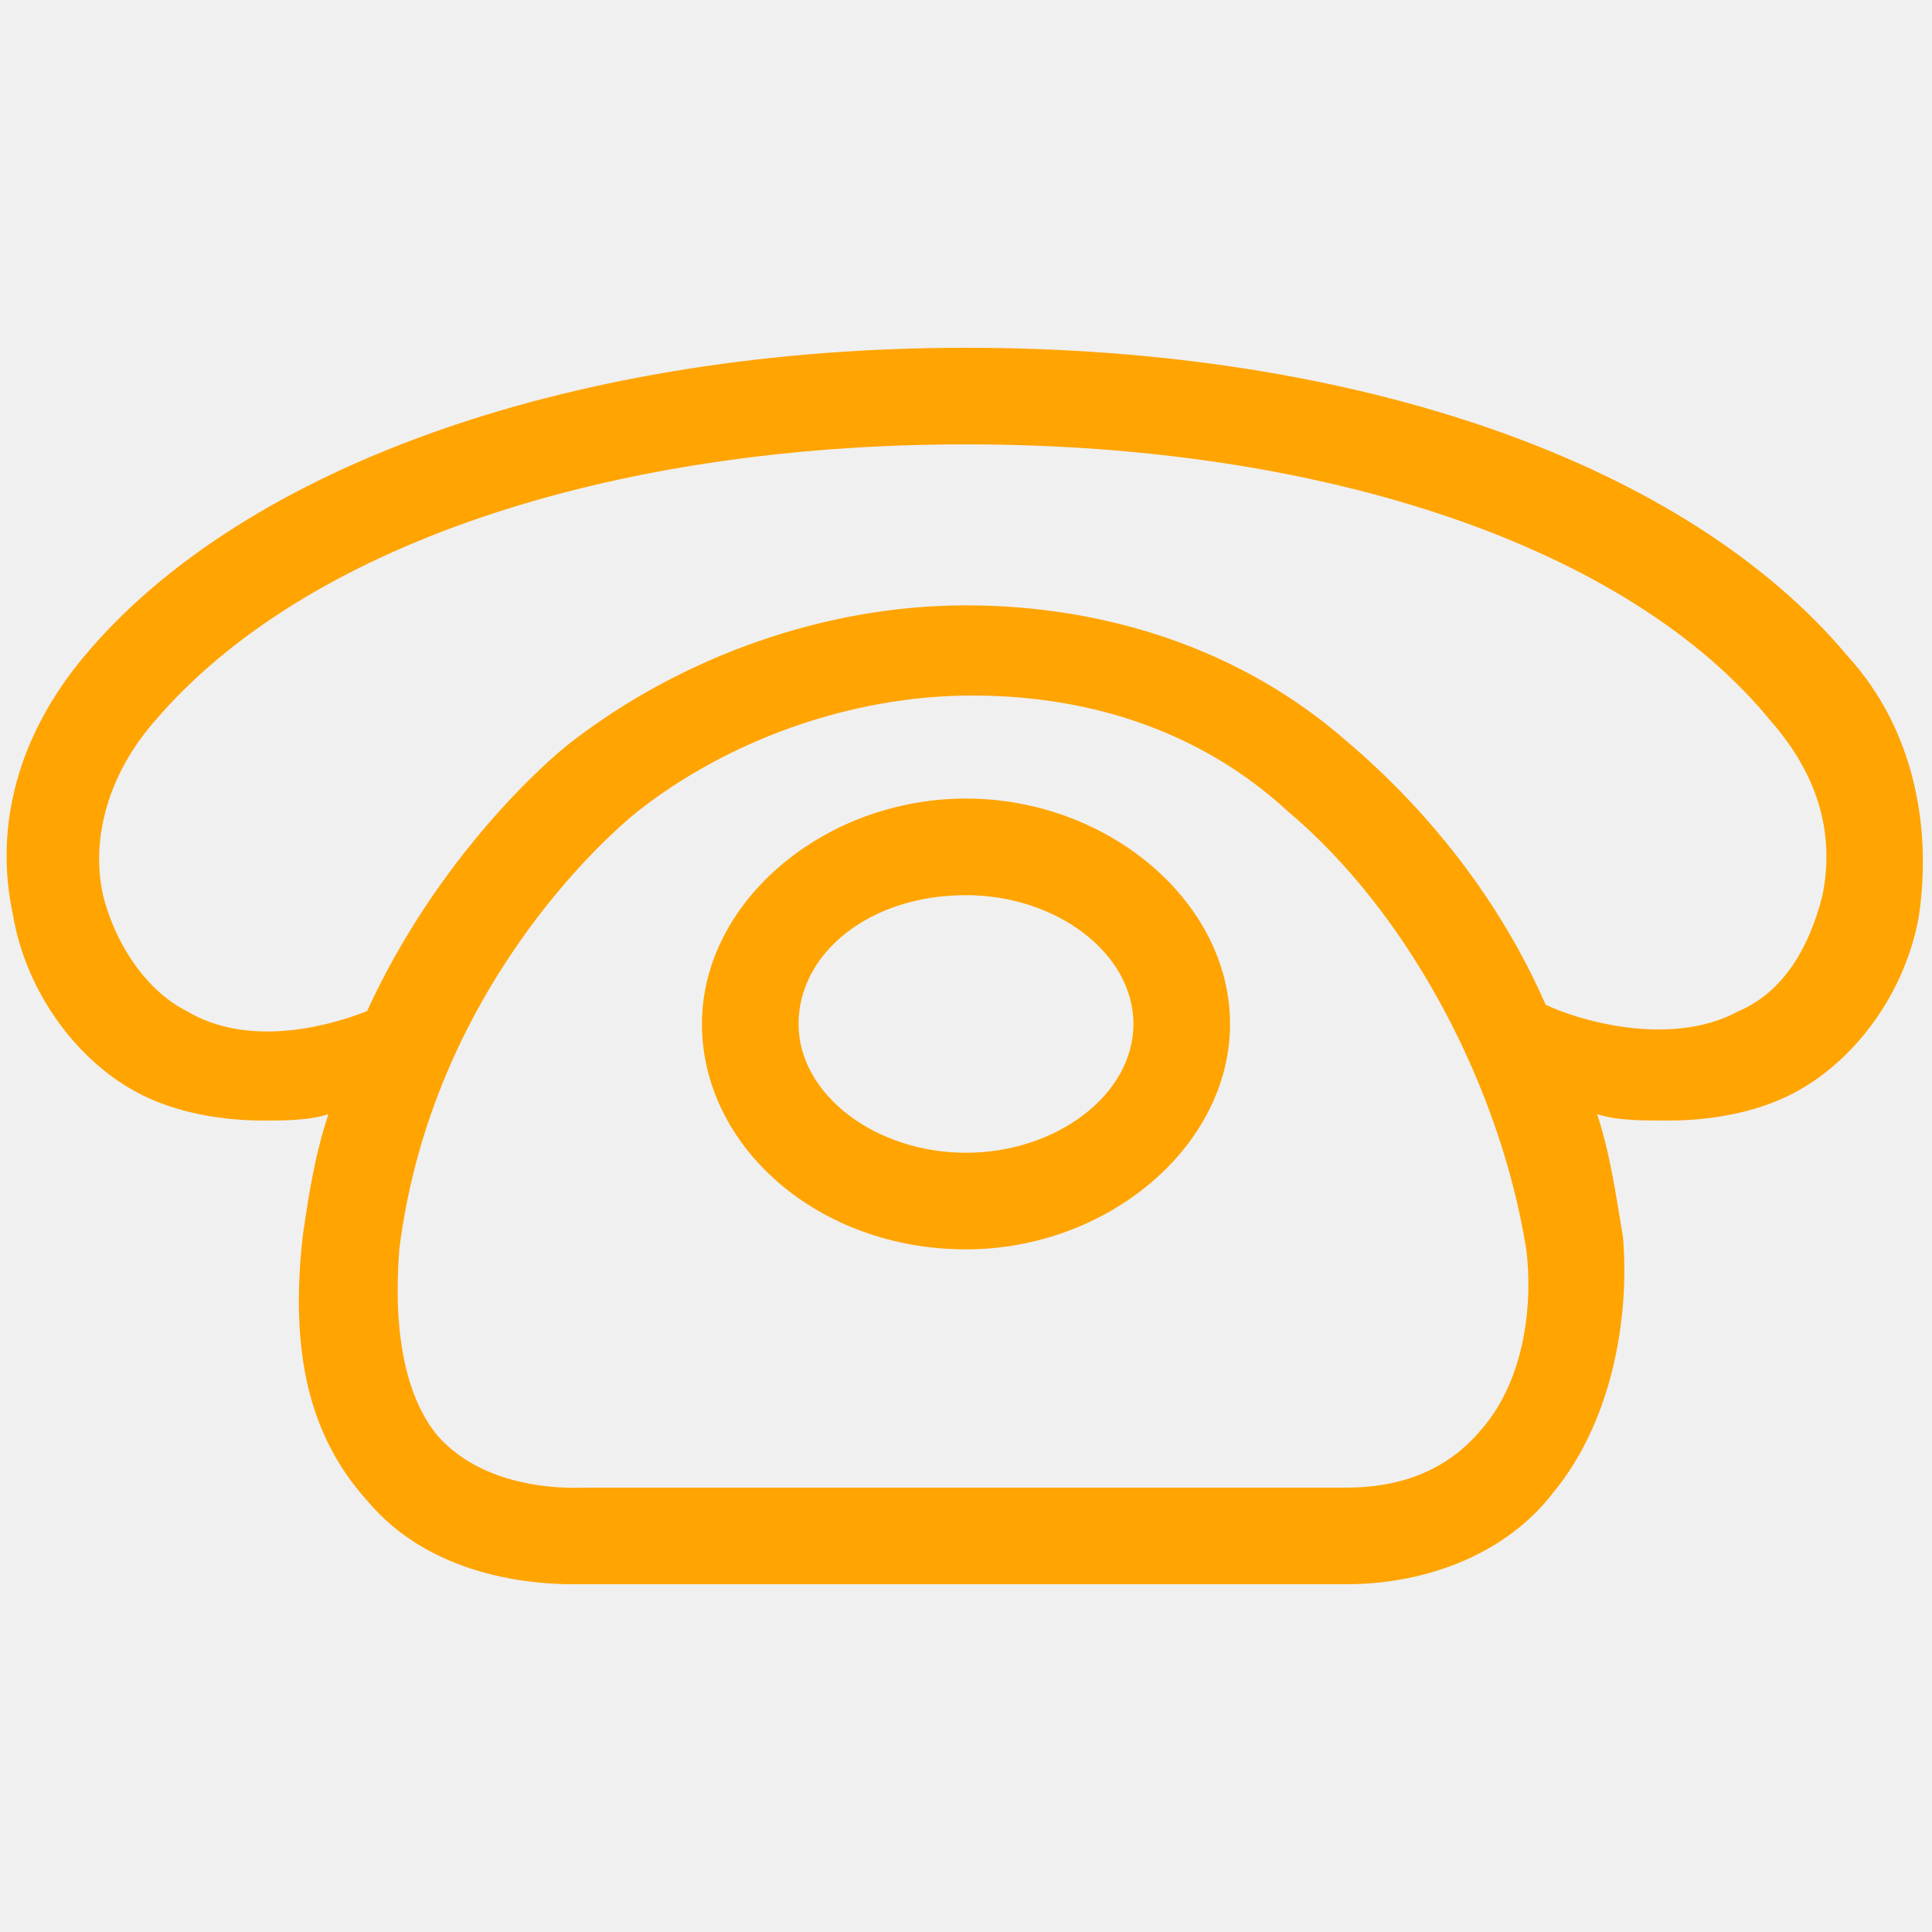
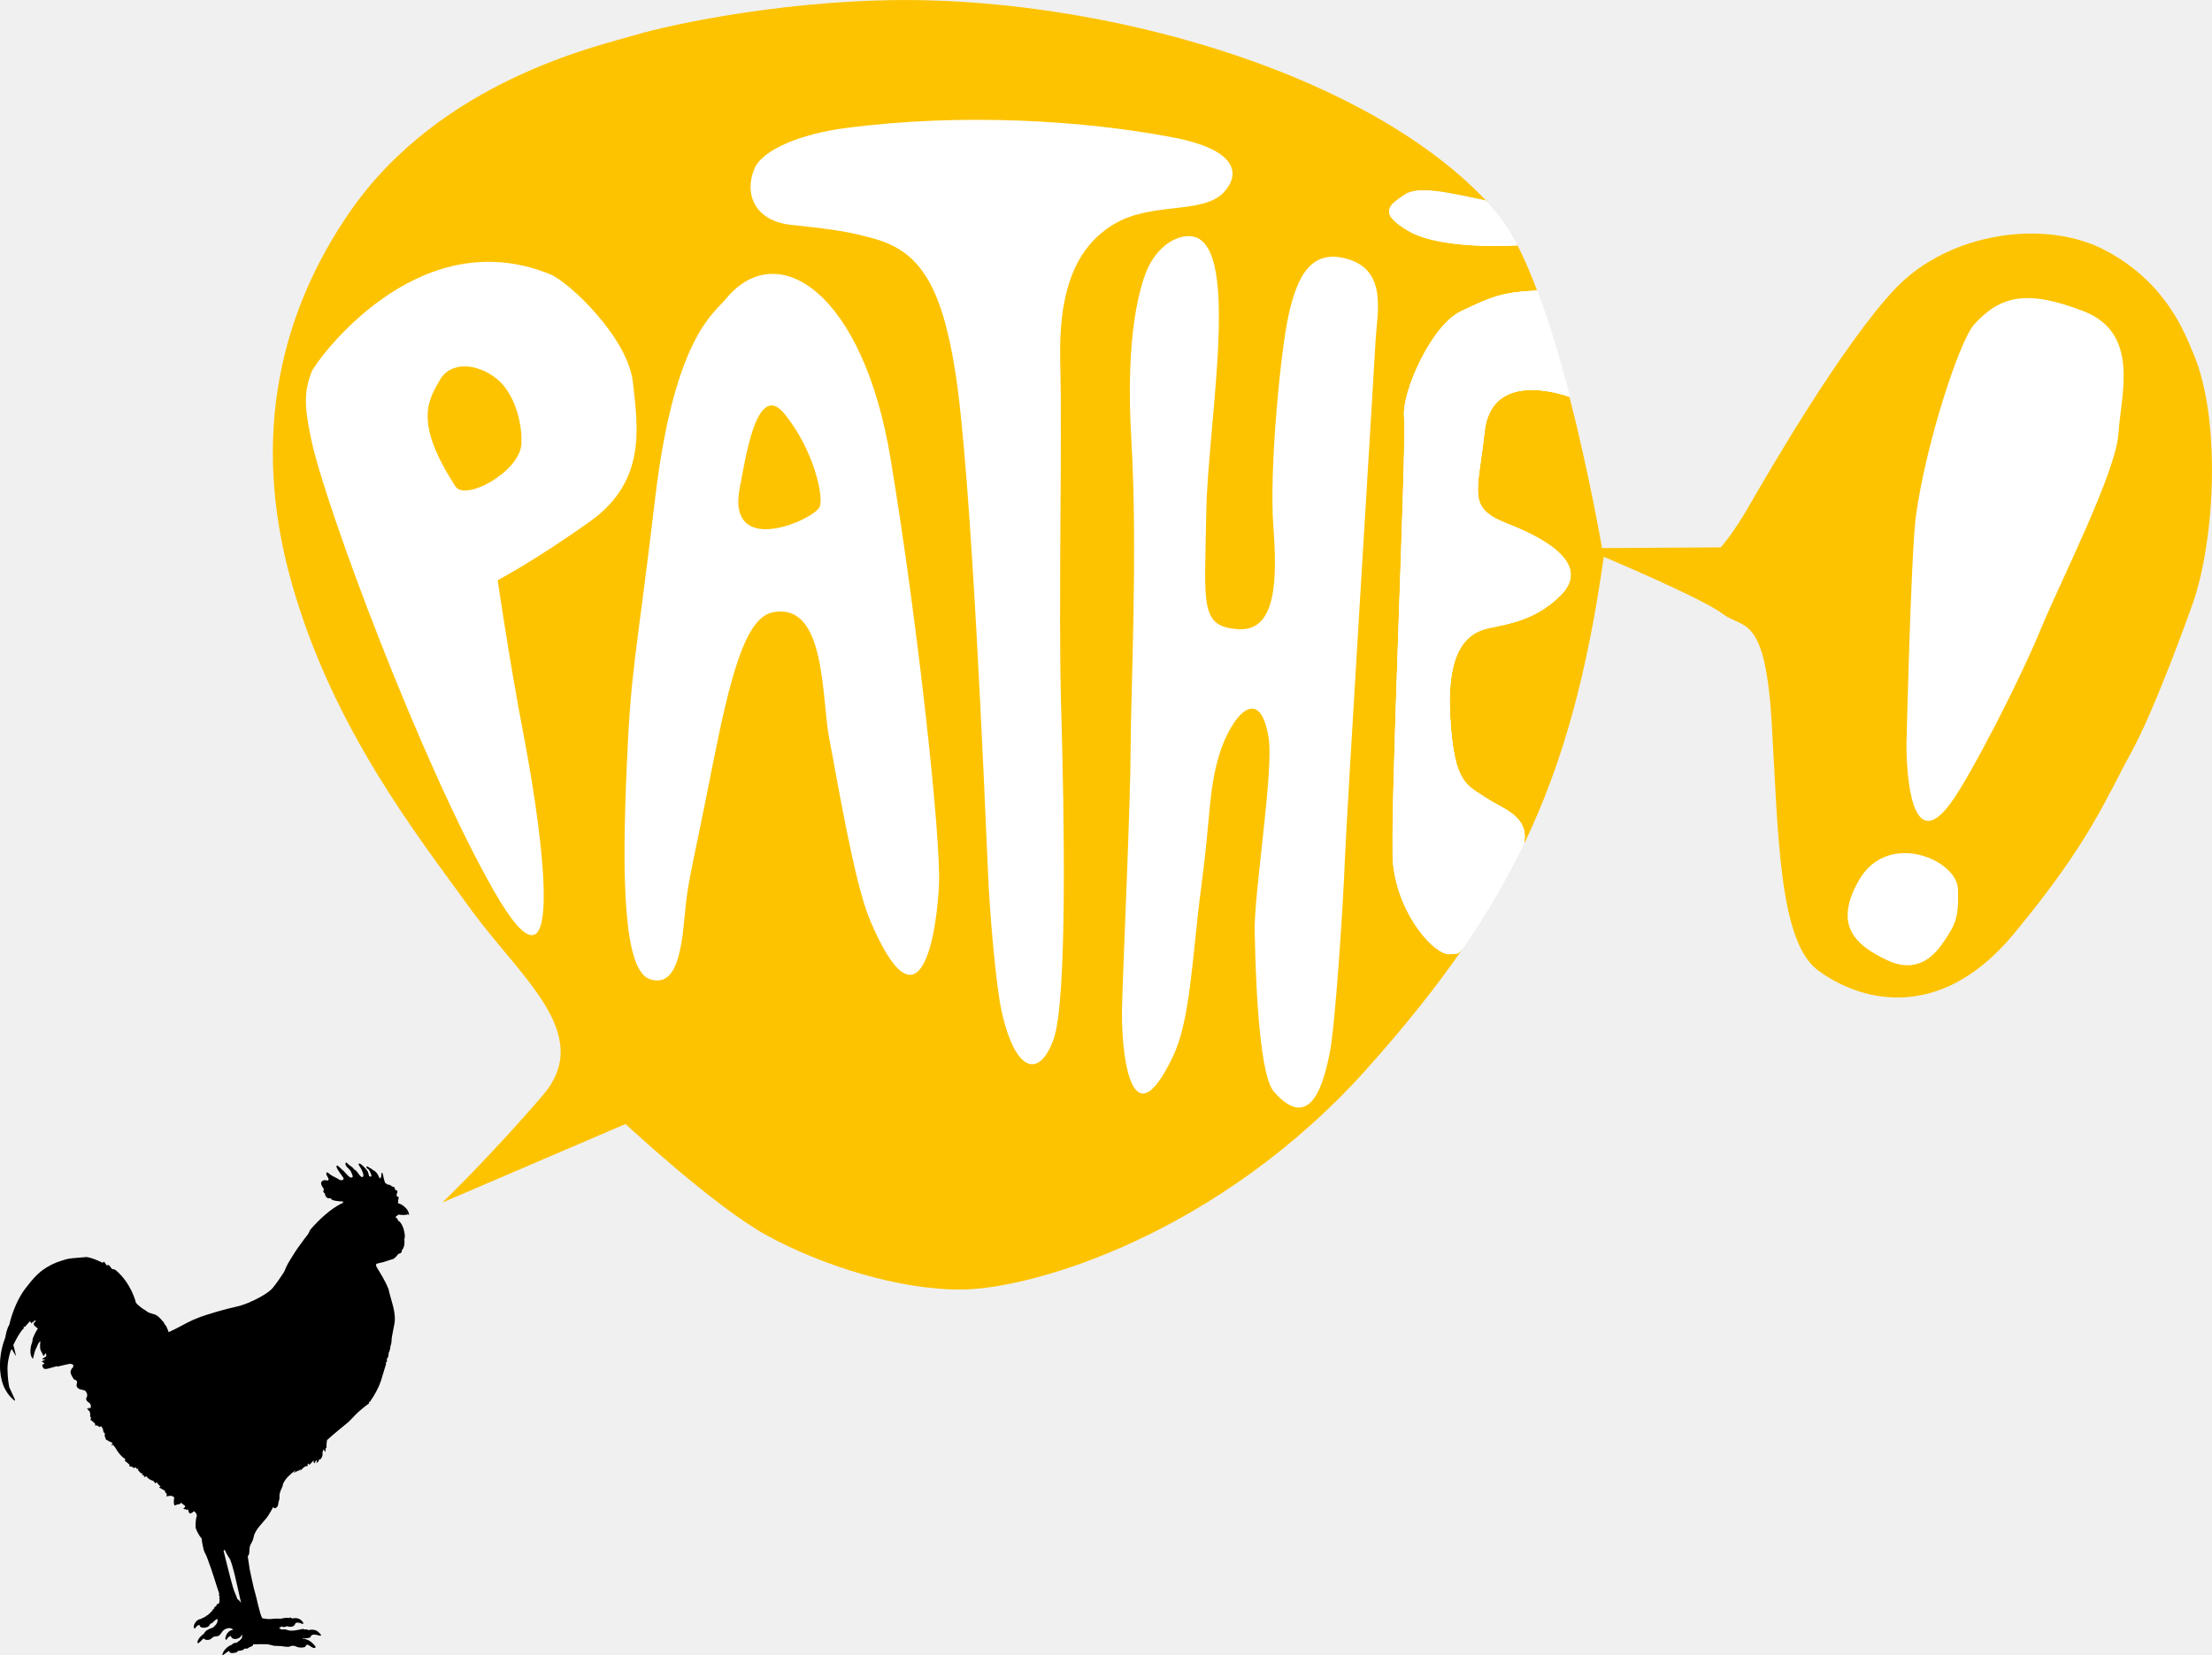
- <svg xmlns="http://www.w3.org/2000/svg" enable-background="new 0 0 30 30" height="40px" id="Capa_1" version="1.1" viewBox="0 0 30 30" width="40px" xml:space="preserve">
-   <path d="M28.7,10.2c-2.5-3-7.6-4.8-13.7-4.8c0,0,0,0,0,0h0c0,0,0,0,0,0c-6,0-11.2,1.8-13.7,4.8c-1,1.2-1.4,2.6-1.1,4  c0.2,1.2,1,2.3,2,2.8c0.6,0.3,1.3,0.4,1.9,0.4c0.3,0,0.7,0,1-0.1c-0.2,0.6-0.3,1.2-0.4,1.9c-0.2,1.8,0.1,3.1,1,4.1  c1,1.2,2.6,1.3,3.2,1.3c0.2,0,0.3,0,0.3,0h11.7c1.3,0,2.5-0.5,3.2-1.4c1-1.2,1.2-2.9,1.1-4c-0.1-0.6-0.2-1.3-0.4-1.9  c0.3,0.1,0.7,0.1,1.1,0.1c0.6,0,1.3-0.1,1.9-0.4c1-0.5,1.8-1.6,2-2.8C30,12.8,29.7,11.3,28.7,10.2z M23,22.2  c-0.5,0.6-1.2,0.9-2.1,0.9l-11.8,0c-0.1,0-1.5,0.1-2.3-0.8c-0.5-0.6-0.7-1.6-0.6-2.9c0.5-4,3.2-6.4,3.7-6.8c1.4-1.1,3.3-1.8,5.2-1.8  c1.9,0,3.6,0.6,4.9,1.8c1.9,1.6,3.3,4.3,3.7,6.8C23.8,20.2,23.7,21.4,23,22.2z M28.3,13.9c-0.2,0.8-0.6,1.5-1.3,1.8  c-1.1,0.6-2.6,0.1-3-0.1c-0.7-1.6-1.8-3-3.1-4.1c-1.6-1.4-3.7-2.1-5.9-2.1c-2.2,0-4.4,0.8-6.1,2.1c-0.4,0.3-2.1,1.8-3.2,4.2  c-0.5,0.2-1.8,0.6-2.8,0c-0.6-0.3-1.1-1-1.3-1.8c-0.2-0.9,0.1-1.9,0.8-2.7C4.7,8.5,9.4,6.9,15,6.9c5.6,0,10.3,1.6,12.5,4.3  C28.2,12,28.5,12.9,28.3,13.9z M15,12.4c-2.2,0-4.1,1.6-4.1,3.5s1.8,3.5,4.1,3.5c2.2,0,4.1-1.6,4.1-3.5S17.2,12.4,15,12.4z M15,17.9  c-1.4,0-2.6-0.9-2.6-2s1.1-2,2.6-2c1.4,0,2.6,0.9,2.6,2S16.4,17.9,15,17.9z" fill="#ffa400" />
+ <svg xmlns="http://www.w3.org/2000/svg" enable-background="new 0 0 2487.6 1860.1" viewBox="0 0 2487.6 1860.1">
+   <path d="m459.7 1363.8c-.8-3.4-2.8-5.3-6.2-8.2-3.4-2.5-5.3-2.5-5.3-2.5l-.8-.8c1.1-1.4-.3-1.7.6-3.9.8-2.2 0-2.8 0-2.8s-2.2 0-2-2.2c.3-2.2 1.4-3.1.8-4.5s-2 .3-2.5-2c-.8-3.1-2-2.5-2-2.5l-1.7-.6c-2-2.2-4.8-2-4.8-2l-2.8-2c-2-5.3-2.2-11.5-3.4-11.2-1.1 0-.3 2.5-1.1 4.8-.8 2.2-1.7 1.1-1.7 1.1-3.9-9.3-7.3-8.2-8.4-9.8-1.1-1.4-1.7-.6-3.9-2.5-2.2-2-3.7.3-.8 2 2.8 2 3.1 5.6 3.9 7 .6 1.4-.6 2.2-2 1.4-1.4-1.1-.6-3.1-2.5-6.2-2-3.1-9-10.1-9.6-7.9-.6 2 2 3.1 4.2 9 2.2 6.2 0 5.6-.6 5.9-.6 0-1.7-.6-4.5-4.5-2.5-3.7-4.5-4.2-4.5-4.2-1.1-2.2-3.1-3.1-5.3-4.8-2.2-1.4-2.8-3.7-3.9-2.5-1.1 1.1-.3 3.4 3.1 6.5 3.1 3.1 2.5 3.1 3.9 6.2s.8 3.7-1.1 3.9c-2 0-6.2-5.1-8.2-7.3-2-2-4.2-3.7-6.2-5.6-2-1.7-2.5.3-1.4 2.5 1.1 2 4.2 6.7 6.5 9.6s-.3 3.9-2 3.7c-1.7 0-3.7-1.7-3.7-1.7-4.5-2.5-5.1-2.5-7-3.7-2-1.1-4.5-3.9-5.1-3.4-.6.6-1.7 1.4.8 5.3s-.3 3.9-.3 3.9c-3.9-1.4-7.9.6-7 3.9.8 3.1 3.1 5.6 3.1 5.6s-.3.3-.6 2c-.6 1.7 1.7 3.1 1.7 3.1 0 1.7 1.1 5.1 4.2 5.3 5.3 0 .8 1.1 5.1 2.2 4.2 1.4 11 1.4 11 1.4.6 1.1-.8 2-.8 2s-14.9 5.6-35.7 29.5c-.8.8-2 4.2-2.8 5.3-3.1 3.9-5.9 7.6-9 12.1-1.4 2-3.7 4.8-4.8 6.7-3.9 6.5-7.6 11.5-10.7 18-.8 1.7-2 5.3-3.1 6.7-7.9 12.1-12.1 16.9-12.1 16.9s-5.1 7.3-27.8 16.9c-5.1 2-8.2 3.1-14.3 4.5-7.9 1.7-14.6 3.7-21.6 5.6-7.6 2.5-14.1 3.9-25.3 8.7-7.3 3.1-18 9.6-28.1 14.1 0 0-.3-1.7-1.7-4.5-.3-.6-.8-2-1.1-2.5-.6-.6-.8-1.1-1.4-1.7s-.6-1.4-1.1-2.2c-.6-.8-1.7-1.7-2.5-2.8-2.8-3.1-5.1-5.9-10.4-7l-2.5-.8c-.6 0-1.4-.6-1.7-.6-1.4-.6-3.1-2.2-4.2-2.8-6.7-3.9-10.1-8.2-10.1-8.2s-5.1-22.2-23.3-37.1c-.8-.6-2.8-.3-3.7-1.1-1.4-1.1-2.5-3.7-3.7-4.2l-2.5.3-.3-.8-2.5-3.4-1.4 1.4c-5.3-2.5-11.5-5.6-18.3-6.5l-9.6.8c-3.7.3-7.3.6-10.7 1.1-2.5.6-5.1 1.4-7.6 2.2-8.2 2.5-14.9 5.9-21.1 10.4-7.3 5.3-12.9 12.1-16.9 17.4-15.5 18-20.8 44.1-20.8 44.1-3.4 5.6-4.5 14.3-4.5 14.3-6.2 15.5-7.9 34-3.9 48.9 3.9 15.2 14.6 22.5 14.6 22.5v-1.7c-2-4.2-6.2-13.5-6.2-13.5-.8-3.9-1.7-9-2-18-.6-9 2-18 2.8-20.8.6-2.8 2-4.2 2-4.2 1.4 2.8 4.8 7.9 4.8 7.9-.8-3.9-3.1-12.6-3.1-12.6 7.6-15.7 12.1-19.1 12.1-19.1v-.6c-.8-.6-1.4-1.1-1.4-1.1 1.7.6 2.5.3 2.5.3 3.1-3.7 5.6-6.2 5.6-6.2.8 2 2 2.5 2 2.5l.6-1.7.8.3 1.4-1.7c.8-.3 1.7.3 1.7.3l1.4-.6c-3.1 1.4-3.9 3.9-3.9 3.9l.8 2 3.4 2.8.6.6c-4.2 5.9-5.9 11.8-5.9 11.8 0 1.7-.8 4.5-.8 4.5-1.7 3.7-2 9.6-1.4 12.6.6 3.1 2.5 5.1 2.5 5.1s1.4-5.6 2.2-8.4 1.7-3.4 2.8-6.5 2.8-4.5 2.8-4.5l.6-.6c0 1.4-1.1 7.9.6 11 2 3.4 2.5 5.6 3.1 5.6.6-.3 2-3.1 2-3.1s.6.8.8 1.7c.6.8 0 2 0 2-4.5 2.5-4.5 3.4-4.5 3.4h1.4c3.9-.3.3 1.1.3 1.1-2.5.8-2.2 1.7-2.2 1.7h1.7l-.3.8 1.4.3.3.6-2.5 1.7c.6 5.3 3.4 5.1 8.2 3.7 4.5-1.1 8.7-2.5 8.7-2.5l-.3.8s10.4-2.5 13.5-3.1c3.1-.8 5.3 1.7 5.3 1.7-1.1.8-.8 2.5-.8 2.5-2 .6-2.2 3.1-2.2 3.1s-1.1.6-.3 3.4c.8 3.1 3.9 7 3.9 7 2.8.3 3.7 2 2.8 4.8-.8 2.8.8 5.6 5.6 6.5 5.1.6 5.1 2.8 5.1 2.8 2 3.1.6 5.6.6 5.6-2.8 3.4 3.1 6.5 3.1 6.5 2.8 3.1.8 6.2.8 6.2l-.8-1.1v1.4l-1.1-1.7v1.7l-2-.8c1.7 2.8 3.4 3.9 3.4 3.9v1.4l.6.6-.3 1.1c.8 1.1-.3 2-.3 2 2.5 1.7.6 4.2.6 4.2 3.7 2.2 5.6 4.8 5.6 4.8l-.6 1.4 3.1.3 2.2 1.7 1.7-1.1 1.1 1.4.6 1.4.6.6v1.4c.8 1.1.3 2 .3 2 2.8.8 1.4 3.9 1.4 3.9.6 1.1 1.4 4.2 1.4 4.2l3.7 2.2 2.5 1.1 1.1.3-.8 3.7 1.4-1.4 2.8 3.4c2.8 5.3 7.3 10.4 9.8 11.8 2.5 1.7.8 3.1.8 3.1 3.7 2.2 5.6 4.8 5.6 4.8l-.6 1.4 3.1.3 2.2 1.7 1.7-1.1 1.7 2 1.7-.3-.6 1.4 3.4 3.7 2 .3-.8 1.7 2.5.6-.3 1.7 3.1-.8 1.1 1.7 2.8 2 2.5 1.1 1.1.3 2.2 2.8 1.4-1.4 2.8 3.4 1.7 1.4-1.7 1.1c.8.6 6.5 3.7 6.5 3.7l.6 2.2 1.4 1.1v3.1s.6 0 3.4-.6 5.1 1.7 5.1 1.7c-1.4 10.1 1.1 9 1.1 9l2.5-1.1c3.7 0 4.5-2.2 4.5-2.2.3 2 3.9 2.8 4.2 4.2s-2.2 2.8-2.2 2.8l2.2.8 1.1-.6v1.4l2.2-.8c1.1 5.9 2.8 4.5 2.8 4.5s2.8-1.1 3.4-2.2 3.1 2.5 3.1 2.5l.6 2.5c-2 5.3-1.4 13.5-1.4 13.5 3.1 8.4 6.7 11.8 6.7 11.8s1.4 12.6 3.9 16.6c2.5 3.7 11.2 30.6 12.6 35.4 1.4 4.5 3.4 10.4 3.4 10.4s-.8 1.7-.3 2c.8 0 .6 1.1.6 1.1-.8 1.7 0 1.4 0 2.2s.3 5.9-1.7 5.9c-2 .3-2 2.5-2 2.5-2.8 1.4-2.2 2-2.2 2.5-.3.6-2 1.7-2 1.7v.8l-2 2c-.6.8-3.4 3.1-3.4 3.1l-1.4.8-1.4 1.1-1.1.6-1.1.6-1.1.3-.8.6-.6.3c-3.9.6-6.2 3.1-7.6 6.2s0 6.5 1.7 3.4c1.7-2.8 4.2-2.8 4.2-2.8s-.3 2.8 3.9 3.1 6.2-1.4 6.7-2c.6-.6 1.4-2.2 1.4-2.2.3-.6 2-.8 2-.8 1.7-1.7 2.5-2.5 4.2-3.9 1.7-1.1 2-.8 2-.8s.3 2.5-.6 4.5c-.8 2-4.5 5.1-4.5 5.1-3.7 1.1-6.5 2.8-7 3.1-.6.3-2.8 2.8-2.8 2.8v.6c-2.5 1.7-7 5.9-7.6 9.3s2.2 1.1 3.7-.6l2.8-2.8h.8c.8 1.7 5.9 2.2 8.2 0 2.2-2.5 4.2-2.5 5.6-2.5 1.4-.3 3.4 0 5.9-4.2 2.8-4.2 5.9-4.8 8.2-5.1s4.8 1.4 4.8 1.4l-.6.6c-4.5.8-7 4.8-7.9 8.2-.6 2.8.8 3.9 1.7 2 .8-2 3.4-3.1 3.9-3.4.6 0 .6.6.6.6.6 2.5 4.2 3.4 7 2.5 3.1-.8 3.9-2.5 4.5-3.4.6-.8 1.1-1.1 1.1-1.1s0 2.2-.3 3.4c-.3 1.1-2.8 3.4-2.8 3.4-2.5 1.1-2.5 2-2.5 2-4.8.6-5.1 1.4-5.6 2-.6.3-1.1.8-1.1.8-3.7 1.1-6.7 4.5-7.9 6.2-1.4 1.7-3.1 6.2-1.4 5.1 2.2-1.7 5.9-4.2 5.9-4.2 1.4-1.1.8.8 2.5 1.7 2.5.8 7-.6 7-.6.8-1.4 2-1.7 2-1.7 5.1 0 7-2.5 7-2.5h3.1l2.5-1.7c5.1-1.4 3.7-3.1 3.7-3.1 1.7 0 14.6-.3 16.6 0s7 1.7 7 1.7l8.2.3s7.3 1.4 9.3.6c3.7-1.7 6.2-.8 8.4.3s8.7 1.1 9.3-.3 2-2.2 2-2.2c3.4.6 5.3 3.9 8.4 3.7 3.1-.3-.3-3.7-4.2-7-3.9-3.1-9.3-3.7-9.3-3.7l-.3-.3c1.7-.6.6.6 5.6 0 5.1-.6 4.2-2.8 4.2-2.8 2-1.7 5.1-1.4 8.7-.3 3.9 1.1 3.4-.6-.8-4.2-4.2-3.7-11-1.7-11-1.7l-1.1-.8h-3.1l-1.7-.6c-3.4.6-12.4 3.1-16.9 1.4s-7-.6-7-.6l-3.4-2c2 .3 2.8-1.7 2.8-1.7 3.4 2 6.5-.3 6.5-.3s0 .8 4.5.8c4.5-.3 5.1-4.2 5.1-4.2 1.4-.8 4.5-.3 4.5-.3 6.2 3.1 3.9-.6 3.9-.6-4.5-6.7-11.8-4.2-11.8-4.2-3.4-2-3.7-.6-3.7-.6-5.6-.6-8.7.8-8.7.8-3.7 0-7.3-.3-11.2.3-3.7.6-10.4-.8-10.4-.8-3.1-5.6-6.5-24.2-7.9-28.1-1.4-3.7-6.2-27-6.2-27l-2.2-14.6c1.7-1.7 1.7-2.8 2-8.4s3.4-6.2 4.8-13.8 11.8-17.4 14.6-21.1 7.3-12.1 7.3-12.1c1.7 2.5 2.8 1.4 4.5-.3 1.4-1.7 1.1-5.1 1.7-6.2s.8-3.4.8-3.4v-4.2c.8-3.7 2.8-7.6 2.8-7.6l.8-2.2.3-1.4s-.6-.3 2.8-5.3 11.8-11 11.8-11l-2.8 3.4c1.7-1.1 6.7-3.1 6.7-3.1l1.7-1.4-.8 2.2c6.7-7.6 8.2-5.1 8.2-5.1l.3-2.8c.6-1.4 1.7 1.1 1.7 1.1 2.8-2.5 4.8-5.1 4.8-5.1l.3 2.8 1.1.3c.3-2.2 2-3.4 2-3.4.6 1.7-.3 4.2-.3 4.2l1.1-2 .3.6c1.1-1.1 2-3.7 2-3.7h1.4s2.8-3.7 2.2-6.2c-.3-2.5 1.4-5.3 1.4-5.3.3 2.2 2 3.1 2 3.1v-4.5l1.1.6c-.3-4.5.6-9.3.6-9.3 5.9-5.6 22.2-18.8 22.2-18.8 4.5-3.4 7.9-8.4 14.1-13.8 6.2-5.3 11-8.7 11-8.7l-.3-1.4 1.4-.6c5.1-7.3 9.8-16 12.1-23 2.2-7 5.9-19.4 5.9-19.4l-.6-1.4c2.8-.3.6-3.9 2-5.1 1.7-1.1 1.4-5.6 1.4-5.6 2.2-4.2 2-7.6 2-7.6.8-1.4 1.4-5.1 1.4-7.3s.8-5.9 3.1-17.7c2.5-13.2-4.2-27.5-6.5-39.1-4.2-10.7-9.8-18.8-13.2-24.7-2-3.4 0-4.2 0-4.2l7.3-1.7 11.5-3.7s2.8-2 3.9-3.7 2-2 2-2c3.9-.6 3.4-3.9 3.4-3.9 4.2-4.2 2.8-12.4 2.8-12.4s1.7-2.8-.8-11.5c-2.8-8.7-6.2-9.3-6.2-9.3s.3-.3-.8-2c-.8-1.7-2.2-1.7-2.2-1.7.6-1.4 1.4-1.7 2.5-2.5.8-1.1 2-.6 2-.6 2 .3 2.8.3 5.1.3s3.4-.3 4.5-.8c-.2 0 2.1 2.3.9-1.4m-192.8 434c-1.4-4.8-2.8-5.9-5.1-13.8-2.5-8.2-10.4-40.5-10.4-40.5l1.4-1.1c1.4 4.2 5.9 10.7 5.9 10.7 3.7 9 6.7 23.9 9 33.7 2.2 10.1 3.4 15.5 3.4 15.5-2.2-3.6-4.2-4.5-4.2-4.5" />
+   <path d="m1629.7 1072.9c-15.2 1.4-56.8-41.6-63.2-101.2-4.2-40.5 15.5-475 12.4-502.3s30.4-103.2 64.1-119.2c35.7-16.9 46.1-21.4 85.7-23.3-7-18.8-14.6-36.5-22.5-51.7s-83.5 5.9-121.1-15.5c-37.7-21.1-21.1-30.1-5.9-40.8 15.2-10.4 46.4-3.1 91.1 6.2 0 0 1.7 1.7 4.2 3.9-132.7-143.3-409.9-223.4-633.1-228.7-145.3-3.4-286.7 27-327.2 39.1s-219 50.9-321.3 199.6c-75.9 110.2-111.9 249-65.2 415.4s144.5 288.4 200.7 366.5c56.2 77.9 141.4 141.7 81.8 210.8-59.3 69.1-112.7 120.3-112.7 120.3l206-88.3s99.5 92.8 159.1 125.4 147.9 61.8 220.7 60.7c81.2-1.4 288.1-63.2 453.7-247.9 42.7-47.8 79-93 109.6-137.7-7.6 10.7-7 7.8-16.9 8.7" fill="#fdc300" />
+   <path d="m2466.7 397.6c-9.3-21.6-29-78.4-97.8-115.5-68.6-36.8-176.8-20.8-236.7 41.6-59.6 62.4-144.5 209.1-164.2 243.4s-32.9 48.3-32.9 48.3l-133.5.8s-13.8-81-36.5-169.8c-13.2-4.8-88.5-28.7-95.9 39.4-7.6 70.8-20 85.5 27 103.7 46.7 18.3 91.9 46.9 58.7 80.1s-71.1 32.6-87.7 38.8c-16.6 5.9-40.8 22.5-36.3 97.8 4.5 75.6 18 76.2 40.8 91.4 17.7 11.8 48.3 19.7 42.2 51.4 44.7-93 71.4-193.9 89.7-323 0 0 111 46.7 134.1 64.4 23 17.4 47.5-1.1 54.8 123.1s7.9 244.3 51.7 277.2 134.9 62.7 220.7-41c86-103.7 103.2-151.8 131-202.1 27-48.6 65.8-156.8 70.8-171.2 23.9-70 31.5-204.6 0-278.8" fill="#fdc300" />
+   <g fill="#fff">
+     <path d="m711.8 430.2c-5.3-50.3-71.7-113-92.8-121.7-151.2-62.1-264.8 99.8-268.4 109.1-9 23.3-8.4 38.8-.6 76.5 15.5 74.2 123.7 364.3 205.2 507.1 82.1 143.8 56.8-54.7 33.2-177.2-15.5-80.7-28.7-171.7-28.7-171.7s41.6-21.6 104.6-66.6c62.7-45.1 53.1-105.2 47.5-155.5m104.4-94c-12.4 15.5-57.9 41.9-79.5 224.6-21.6 182.1-27.3 188.9-32 304.4-5.1 118.1-4.2 226.3 26.4 235.8 30.6 9.6 35.4-34.6 39.1-73.6 3.4-39.1 10.4-60.7 30.6-164.2 20.5-103.4 37.4-168.7 68.3-174.8 60.2-11.8 54.5 95.6 63.5 142.2 8.4 42.7 27.8 161.1 45.5 203.2 57.6 136.6 75.6 13.2 77.9-39.6 2.2-52.6-23.6-292.3-54.5-478.7-30.7-186.4-127.1-250.4-185.3-179.3" />
+     <path d="m1375.6 216.9c18.3-18.8 20-47.8-56.5-62.4-99.5-19.1-237.5-27.8-369.3-10.4-48.9 6.5-92.8 24.2-101.5 45.8-11.8 28.7.8 58.7 41.9 63 50.6 5.3 64.1 7.6 93 15.5 52 14.3 75.6 54 90.8 147.6 18.3 111.9 33.4 480.9 37.1 565 2 48.6 9.3 129.3 15.2 155.4 15.7 71.4 43.3 75.6 58.7 31.5 15.5-43.6 11.8-257.2 8.4-370.2-3.4-113.3 1.4-299.6-1.1-391.3-2-78.4 16.9-128.2 59.9-154 42.1-25.9 99.2-11 123.4-35.5" />
+     <path d="m1517 291.7c-43.6-13.8-58.7 21.1-68 63.2s-21.6 174.8-17.1 235c4.5 60.4 4.2 120.6-39.6 117.5-43.6-3.1-37.4-27-35.7-132.4 1.7-102 41.6-311.4-20.5-309.5-20.2.6-38.2 18.3-46.9 39.6-5.9 15.2-24.2 67.2-16.9 189.5s-.6 285-.8 345.2c0 60.4-8.2 238.4-9.6 289.5-1.7 51.2 9 159.4 57.1 58.7 20.2-42.2 21.4-111.6 32-191.4s7.9-106.8 20-147.6 45.3-83.8 55.7-19.4c5.9 36.3-16.6 175.4-15.7 217.3 1.4 75.1 6.7 163.3 21.6 180.5 42.7 48.6 56.8-14.3 62.7-43 6.2-28.7 15.5-171.7 17.1-217s31.5-528.2 34.6-584.9c1.5-29 13.6-77.3-30-90.8m154.6 605.6c-22.5-15.2-36.3-16-40.8-91.4-4.2-75.3 19.7-91.9 36.5-97.8 16.6-5.9 54.5-5.6 87.7-38.8s-11.8-61.8-58.7-80.1-34.6-32.9-26.7-103.7c7.3-67.7 82.6-43.8 95.9-39.4-10.4-40.5-22.8-82.4-36.8-119.5-39.6 2-50.3 6.5-85.7 23.3-33.7 16-66.9 91.9-63.8 119.2 3.1 27-16.9 461.5-12.4 502.3 6.5 59.3 48.1 102.6 63.2 100.9 9.8-1.1 9.3 2 17.4-9.3 25.9-37.9 47.8-75.9 66.6-115 5.9-30.7-24.7-38.9-42.4-50.7" />
+     <path d="m1671.6 897.3c-22.5-15.2-36.3-16-40.8-91.4-4.2-75.3 19.7-91.9 36.5-97.8 16.6-5.9 54.5-5.6 87.7-38.8s-11.8-61.8-58.7-80.1-34.6-32.9-26.7-103.7c7.3-67.7 82.6-43.8 95.9-39.4-10.4-40.5-22.8-82.4-36.8-119.5-39.6 2-50.3 6.5-85.7 23.3-33.7 16-66.9 91.9-63.8 119.2 3.1 27-16.9 461.5-12.4 502.3 6.5 59.3 48.1 102.6 63.2 100.9 9.8-1.1 9.3 2 17.4-9.3 25.9-37.9 47.8-75.9 66.6-115 5.9-30.7-24.7-38.9-42.4-50.7m418.7 92.8c-28.7 50.6-3.4 72.5 31.2 89.1s54-4.5 65.2-21.6c11.5-17.4 16.6-25 15.2-58.2s-79.5-66.3-111.6-9.3m252.7-640.3c-64.1-24.7-93.6-17.1-122.8 14.9-16.9 18.6-54.5 134.9-65.5 214.8-5.6 40.2-10.7 256.6-10.7 256.6s-1.7 136.6 49.5 67.2c22.8-30.9 79.5-141.9 101.5-195.9 22.2-53.7 84.6-176.2 87.4-220.1s24.7-112.7-39.4-137.5m-763.7-130.2c-15.2 10.4-31.8 19.4 5.9 40.8 37.7 21.1 121.1 15.5 121.1 15.5v-.3c-7.6-14.3-15.5-27-23.6-36.3-2.8-3.1-5.6-6.7-8.4-9.8l-3.7-3.7c-44.6-9.6-76.4-16.9-91.3-6.2" />
+     <path d="m1579.3 219.6c-15.2 10.4-31.8 19.4 5.9 40.8 37.7 21.1 121.1 15.5 121.1 15.5v-.3c-7.6-14.3-15.5-27-23.6-36.3-2.8-3.1-5.6-6.7-8.4-9.8l-3.7-3.7c-44.6-9.6-76.4-16.9-91.3-6.2" />
+   </g>
+   <path d="m832.2 546.8c-16.9 82.6 84.3 37.1 89.7 22.8 4.5-11.8-6.7-63.5-39.4-104-32.3-40.3-44.9 55.9-50.3 81.2m-273.4-120.8c-21.9-17.7-52.3-20.5-64.6 2-12.4 22.2-29 46.4 18 118.9 11.2 17.1 73.1-16.9 74.2-48.3 1.1-26.5-9.6-58.2-27.6-72.6" fill="#fdc300" />
</svg>
